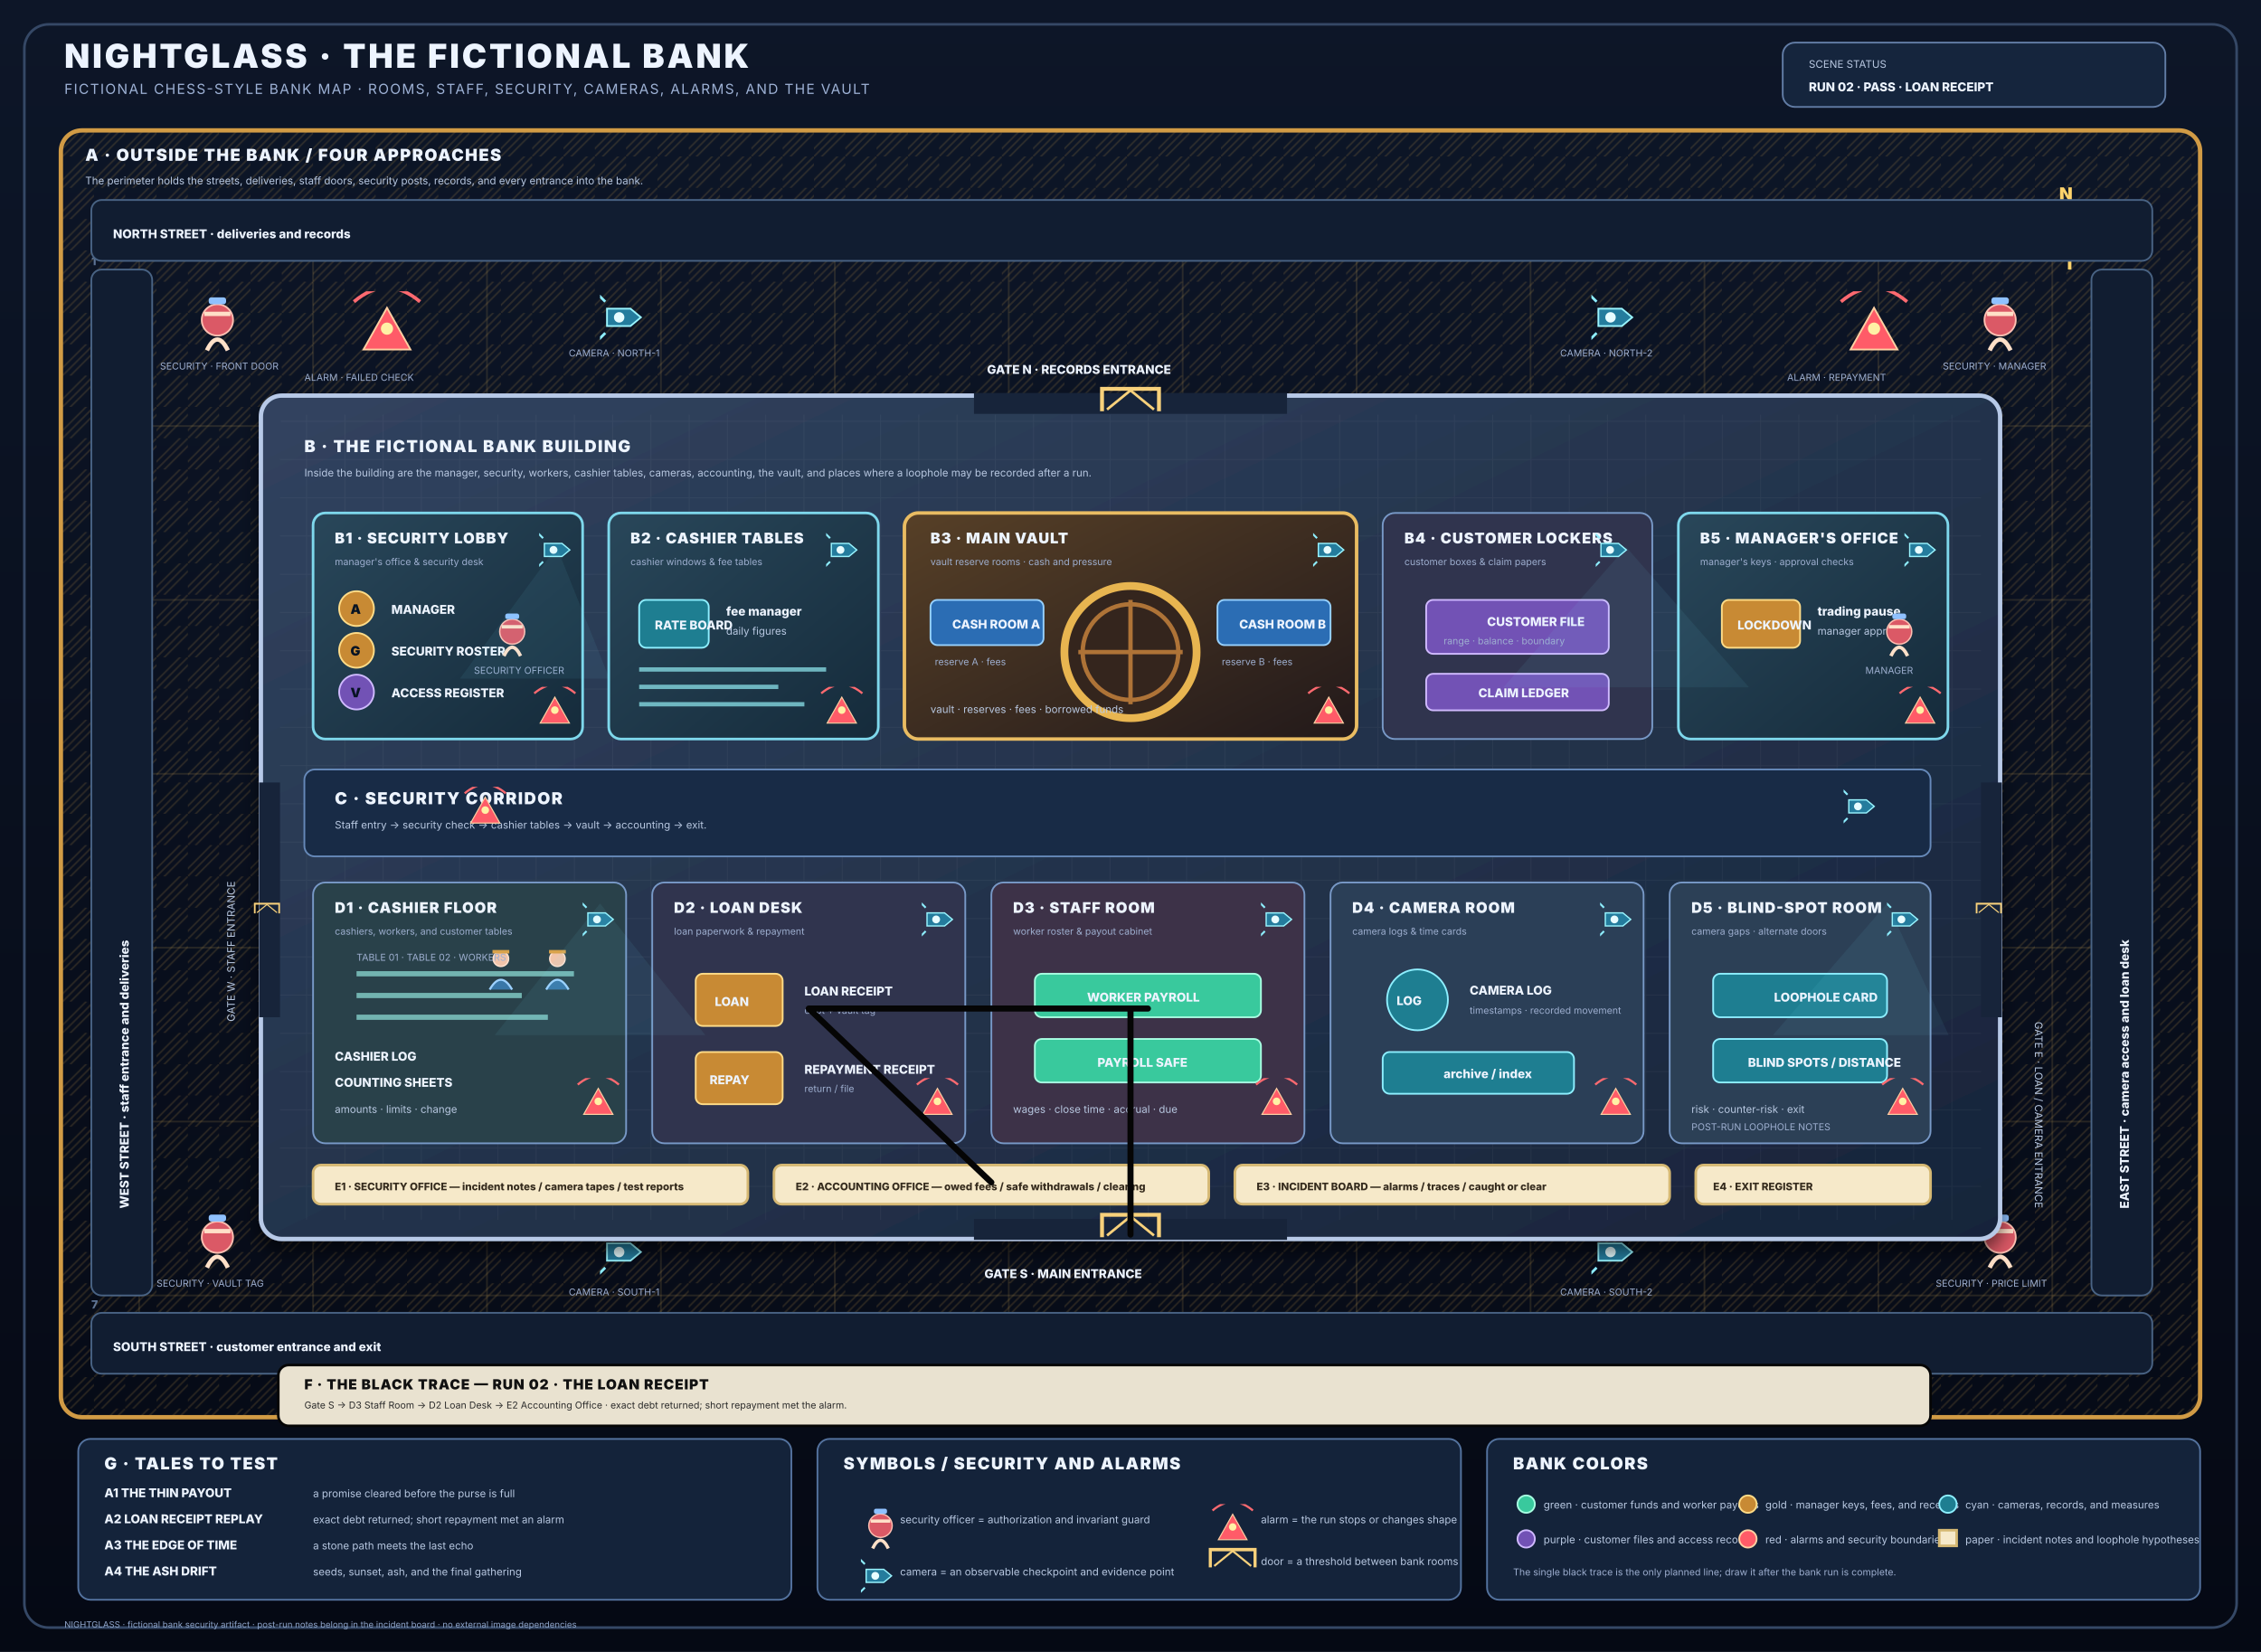
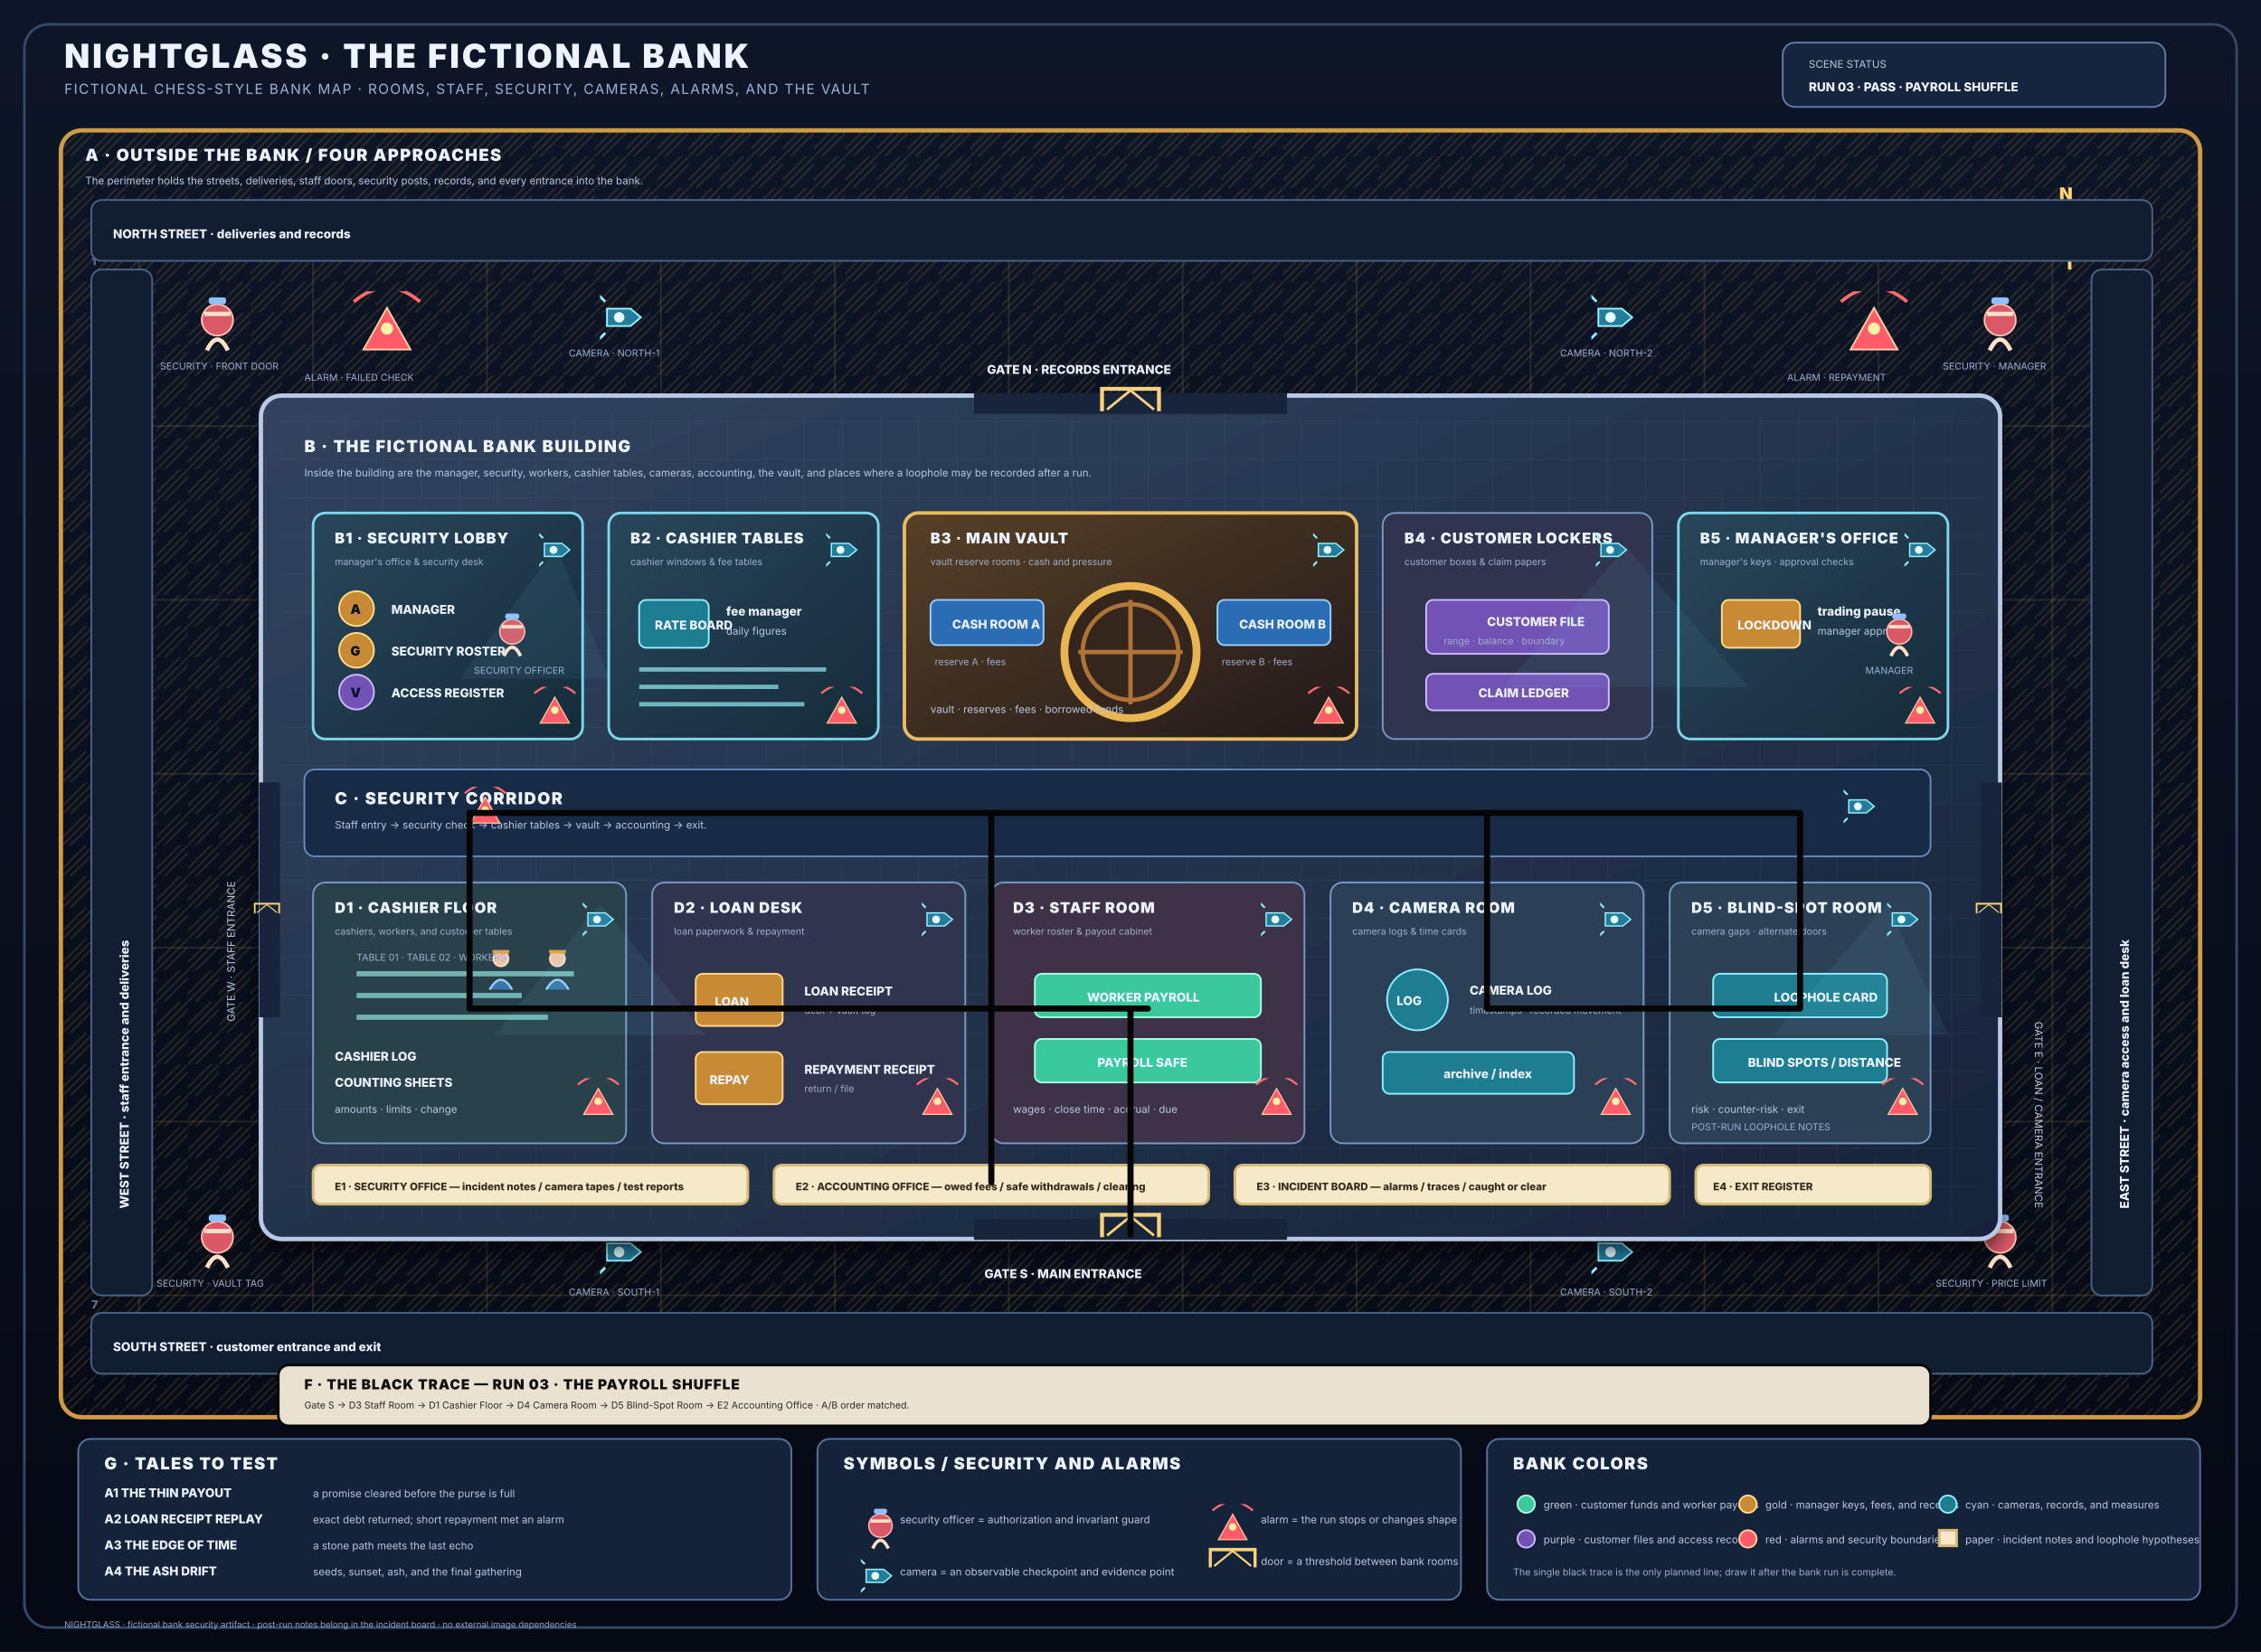
<svg xmlns="http://www.w3.org/2000/svg" width="2600" height="1900" viewBox="0 0 2600 1900" role="img" aria-labelledby="title desc">
  <defs>
    <linearGradient id="bg" x1="0" y1="0" x2="0" y2="1">
      <stop offset="0" stop-color="#0d1628" />
      <stop offset="1" stop-color="#050914" />
    </linearGradient>
    <linearGradient id="building" x1="0" y1="0" x2="1" y2="1">
      <stop offset="0" stop-color="#31435f" />
      <stop offset="1" stop-color="#17243a" />
    </linearGradient>
    <linearGradient id="vault" x1="0" y1="0" x2="1" y2="1">
      <stop offset="0" stop-color="#574027" />
      <stop offset="1" stop-color="#22191a" />
    </linearGradient>
    <linearGradient id="control" x1="0" y1="0" x2="1" y2="1">
      <stop offset="0" stop-color="#29475a" />
      <stop offset="1" stop-color="#152b3b" />
    </linearGradient>
    <pattern id="floor" width="44" height="44" patternUnits="userSpaceOnUse">
      <path d="M44 0H0V44" fill="none" stroke="#ffffff" stroke-opacity=".045" stroke-width="2" />
    </pattern>
    <pattern id="yard" width="36" height="36" patternUnits="userSpaceOnUse">
      <path d="M0 36L36 0M-9 36L36-9M0 45L45 0" stroke="#d8a550" stroke-opacity=".16" stroke-width="2" />
    </pattern>
    <pattern id="chess" width="88" height="88" patternUnits="userSpaceOnUse">
      <rect width="44" height="44" fill="#253957" />
      <rect x="44" y="44" width="44" height="44" fill="#253957" />
      <rect x="44" width="44" height="44" fill="#1d2d48" />
      <rect y="44" width="44" height="44" fill="#1d2d48" />
    </pattern>
    <filter id="shadow" x="-20%" y="-20%" width="140%" height="140%">
      <feDropShadow dx="0" dy="12" stdDeviation="10" flood-color="#000" flood-opacity=".52" />
    </filter>
    <filter id="glow">
      <feGaussianBlur stdDeviation="5" result="blur" />
      <feMerge>
        <feMergeNode in="blur" />
        <feMergeNode in="SourceGraphic" />
      </feMerge>
    </filter>
    <marker id="arrow-blue" viewBox="0 0 10 10" refX="8" refY="5" markerWidth="8" markerHeight="8" orient="auto-start-reverse">
      <path d="M0 0L10 5L0 10z" fill="#76b9ff" />
    </marker>
    <marker id="arrow-gold" viewBox="0 0 10 10" refX="8" refY="5" markerWidth="8" markerHeight="8" orient="auto-start-reverse">
      <path d="M0 0L10 5L0 10z" fill="#ffd05d" />
    </marker>
    <marker id="arrow-red" viewBox="0 0 10 10" refX="8" refY="5" markerWidth="8" markerHeight="8" orient="auto-start-reverse">
      <path d="M0 0L10 5L0 10z" fill="#ff6670" />
    </marker>
    <marker id="arrow-green" viewBox="0 0 10 10" refX="8" refY="5" markerWidth="8" markerHeight="8" orient="auto-start-reverse">
      <path d="M0 0L10 5L0 10z" fill="#48e0af" />
    </marker>
    <symbol id="cop" viewBox="-30 -38 60 76">
      <circle cy="-5" r="18" class="guard" />
      <path d="M-12 30Q0 5 12 30M-15-12H15" fill="none" stroke="#ffe0c8" stroke-width="5" />
      <rect x="-10" y="-31" width="20" height="8" rx="3" fill="#8fc1ff" />
    </symbol>
    <symbol id="worker" viewBox="-26 -36 52 72">
      <circle cy="-14" r="11" fill="#f1c4aa" stroke="#ffe1cf" stroke-width="2" />
      <path d="M-16 30Q0 2 16 30" fill="#3977a8" stroke="#9dd1ff" stroke-width="3" />
      <path d="M-12-24H12" stroke="#d9a34b" stroke-width="5" />
    </symbol>
    <symbol id="camera" viewBox="-30 -30 60 60">
      <path d="M-22-10h27l12 10-12 10h-27z" class="camera" />
      <circle cx="-8" r="6" fill="#e7fcff" />
      <path d="M-24-18L-32-26M-24 18L-32 26" stroke="#8eeeff" stroke-width="3" />
    </symbol>
    <symbol id="alarm" viewBox="-45 -45 90 90">
      <path d="M0-26L-27 22H27Z" class="alarm" />
      <circle cy="-2" r="7" fill="#fff1a5" />
      <path d="M-38-33Q0-65 38-33M-45-49Q0-88 45-49" fill="none" stroke="#ff6a70" stroke-width="4" />
    </symbol>
    <symbol id="door" viewBox="0 0 70 30">
      <path d="M2 28V2h66v26" fill="none" stroke="#f8d17b" stroke-width="5" />
      <path d="M8 26L35 4M62 26L35 4" fill="none" stroke="#f8d17b" stroke-width="3" />
    </symbol>
    <style>
      text{font-family:Inter,ui-sans-serif,system-ui,-apple-system,"Segoe UI",sans-serif;fill:#edf4ff}
      .headline{font-size:38px;font-weight:900;letter-spacing:3px}.subhead{font-size:16px;fill:#9eb2d6;letter-spacing:1.4px}
      .section{font-size:19px;font-weight:900;letter-spacing:1.5px}.room-title{font-size:17px;font-weight:900;letter-spacing:1px}
      .label{font-size:14px;font-weight:800}.small{font-size:12px;fill:#b9c9e2}.tiny{font-size:11px;fill:#9eafd0}.micro{font-size:10px;fill:#8fa5ca}
      .paper-text{font-size:12px;fill:#352b1d;font-weight:800}.paper{fill:#f6e9c9;stroke:#d5b873;stroke-width:3}
      .wall{fill:#16243a;stroke:#8ba9d3;stroke-width:3}.room{stroke:#7899c7;stroke-width:2}.corridor{fill:#182b46;stroke:#6689b9;stroke-width:2}
      .vault-room{fill:url(#vault);stroke:#e9bc62;stroke-width:4}.control-room{fill:url(#control);stroke:#7ed8ec;stroke-width:3}
      .guard{fill:#db5966;stroke:#ffc0b2;stroke-width:2}.alarm{fill:#ff5b68;stroke:#ffd1a3;stroke-width:2}.camera{fill:#247c9d;stroke:#9af5ff;stroke-width:2}
      .asset{fill:#39c99d;stroke:#a8ffe2;stroke-width:2}.cap{fill:#c88a34;stroke:#ffdc88;stroke-width:2}.config{fill:#1e7e91;stroke:#8eefff;stroke-width:2}.position{fill:#7252b5;stroke:#d0baff;stroke-width:2}.token{fill:#2b6db4;stroke:#98d2ff;stroke-width:2}
      .trace-line{fill:none;stroke:#050505;stroke-width:7;stroke-linecap:round;stroke-linejoin:round}.trace-title{font-size:16px;font-weight:900;letter-spacing:1px;fill:#111}.trace-note{font-size:11px;fill:#292929}.trace-letter{font-size:15px;font-weight:900;fill:#050505}
      .fiction-letter{font-size:15px;font-weight:900;fill:#071323}.north{font-size:20px;font-weight:900;fill:#ffd36b}.grid-label{font-size:13px;font-weight:800;fill:#7894bb}
    </style>
  </defs>
  <rect width="2600" height="1900" fill="url(#bg)" />
  <rect x="28" y="28" width="2544" height="1844" rx="28" fill="none" stroke="#354866" stroke-width="3" />
  <text x="74" y="78" class="headline">NIGHTGLASS · THE FICTIONAL BANK</text>
  <text x="74" y="108" class="subhead">FICTIONAL CHESS-STYLE BANK MAP  ·  ROOMS, STAFF, SECURITY, CAMERAS, ALARMS, AND THE VAULT</text>
  <rect x="2050" y="49" width="440" height="74" rx="14" fill="#15253d" stroke="#627da6" stroke-width="2" />
  <text x="2080" y="78" class="small">SCENE STATUS</text>
-   <text x="2080" y="105" class="label" fill="#48e0af">RUN 02 · PASS · LOAN RECEIPT</text>
+   <text x="2080" y="105" class="label" fill="#48e0af">RUN 03 · PASS · PAYROLL SHUFFLE</text>
  <rect x="70" y="150" width="2460" height="1480" rx="24" fill="url(#yard)" stroke="#d19b45" stroke-width="5" />
  <text x="98" y="185" class="section" fill="#ffd36b">A · OUTSIDE THE BANK / FOUR APPROACHES</text>
  <text x="98" y="212" class="small">The perimeter holds the streets, deliveries, staff doors, security posts, records, and every entrance into the bank.</text>
  <path d="M2380 240v70M2345 275h70" stroke="#ffd36b" stroke-width="4" />
  <text x="2368" y="230" class="north">N</text>
  <g opacity=".75">
    <path d="M160 250V1550M360 250V1550M560 250V1550M760 250V1550M960 250V1550M1160 250V1550M1360 250V1550M1560 250V1550M1760 250V1550M1960 250V1550M2160 250V1550M2360 250V1550" stroke="#d8b05c" stroke-opacity=".2" stroke-width="2" />
    <path d="M130 290H2470M130 490H2470M130 690H2470M130 890H2470M130 1090H2470M130 1290H2470M130 1490H2470" stroke="#d8b05c" stroke-opacity=".2" stroke-width="2" />
    <text x="150" y="245" class="grid-label">A</text>
    <text x="350" y="245" class="grid-label">B</text>
    <text x="550" y="245" class="grid-label">C</text>
    <text x="750" y="245" class="grid-label">D</text>
    <text x="950" y="245" class="grid-label">E</text>
    <text x="1150" y="245" class="grid-label">F</text>
    <text x="1350" y="245" class="grid-label">G</text>
    <text x="1550" y="245" class="grid-label">H</text>
    <text x="1750" y="245" class="grid-label">I</text>
    <text x="1950" y="245" class="grid-label">J</text>
    <text x="2150" y="245" class="grid-label">K</text>
    <text x="2350" y="245" class="grid-label">L</text>
    <text x="105" y="305" class="grid-label">1</text>
    <text x="105" y="505" class="grid-label">2</text>
    <text x="105" y="705" class="grid-label">3</text>
    <text x="105" y="905" class="grid-label">4</text>
    <text x="105" y="1105" class="grid-label">5</text>
    <text x="105" y="1305" class="grid-label">6</text>
    <text x="105" y="1505" class="grid-label">7</text>
  </g>
  <rect x="105" y="230" width="2370" height="70" rx="12" fill="#111d31" stroke="#496384" stroke-width="2" />
  <text x="130" y="274" class="label">NORTH STREET · deliveries and records</text>
  <rect x="105" y="1510" width="2370" height="70" rx="12" fill="#111d31" stroke="#496384" stroke-width="2" />
  <text x="130" y="1554" class="label">SOUTH STREET · customer entrance and exit</text>
  <rect x="105" y="310" width="70" height="1180" rx="12" fill="#111d31" stroke="#496384" stroke-width="2" />
  <text transform="translate(148 1390) rotate(-90)" class="label">WEST STREET · staff entrance and deliveries</text>
  <rect x="2405" y="310" width="70" height="1180" rx="12" fill="#111d31" stroke="#496384" stroke-width="2" />
  <text transform="translate(2448 1390) rotate(-90)" class="label">EAST STREET · camera access and loan desk</text>
  <use href="#cop" x="220" y="335" width="60" height="76" />
  <text x="184" y="425" class="tiny">SECURITY · FRONT DOOR</text>
  <use href="#cop" x="2270" y="335" width="60" height="76" />
  <text x="2234" y="425" class="tiny">SECURITY · MANAGER</text>
  <use href="#cop" x="220" y="1390" width="60" height="76" />
  <text x="180" y="1480" class="tiny">SECURITY · VAULT TAG</text>
  <use href="#cop" x="2270" y="1390" width="60" height="76" />
  <text x="2226" y="1480" class="tiny">SECURITY · PRICE LIMIT</text>
  <use href="#alarm" x="400" y="335" width="90" height="90" />
  <text x="350" y="438" class="tiny">ALARM · FAILED CHECK</text>
  <use href="#alarm" x="2110" y="335" width="90" height="90" />
  <text x="2055" y="438" class="tiny">ALARM · REPAYMENT</text>
  <use href="#camera" x="690" y="335" width="60" height="60" />
  <text x="654" y="410" class="tiny">CAMERA · NORTH-1</text>
  <use href="#camera" x="1830" y="335" width="60" height="60" />
  <text x="1794" y="410" class="tiny">CAMERA · NORTH-2</text>
  <use href="#camera" x="690" y="1410" width="60" height="60" />
  <text x="654" y="1490" class="tiny">CAMERA · SOUTH-1</text>
  <use href="#camera" x="1830" y="1410" width="60" height="60" />
  <text x="1794" y="1490" class="tiny">CAMERA · SOUTH-2</text>
  <rect x="300" y="455" width="2000" height="970" rx="24" fill="url(#building)" stroke="#b7c9e7" stroke-width="5" filter="url(#shadow)" />
  <rect x="322" y="477" width="1956" height="926" rx="12" fill="url(#floor)" opacity=".9" />
  <text x="350" y="520" class="section">B · THE FICTIONAL BANK BUILDING</text>
  <text x="350" y="548" class="small">Inside the building are the manager, security, workers, cashier tables, cameras, accounting, the vault, and places where a loophole may be recorded after a run.</text>
  <rect x="1120" y="1402" width="360" height="24" fill="#17243a" />
  <use href="#door" x="1265" y="1395" width="70" height="30" />
  <text x="1132" y="1470" class="label" fill="#76b9ff">GATE S · MAIN ENTRANCE</text>
  <rect x="1120" y="452" width="360" height="24" fill="#17243a" />
  <use href="#door" x="1265" y="445" width="70" height="30" />
  <text x="1135" y="430" class="label" fill="#ffd05d">GATE N · RECORDS ENTRANCE</text>
  <rect x="298" y="900" width="24" height="270" fill="#17243a" />
  <use href="#door" x="292" y="1010" width="30" height="70" />
  <text transform="translate(270 1175) rotate(-90)" class="small">GATE W · STAFF ENTRANCE</text>
  <rect x="2278" y="900" width="24" height="270" fill="#17243a" />
  <use href="#door" x="2272" y="1010" width="30" height="70" />
  <text transform="translate(2340 1175) rotate(90)" class="small">GATE E · LOAN / CAMERA ENTRANCE</text>
  <rect x="360" y="590" width="310" height="260" rx="14" class="control-room" />
  <text x="385" y="625" class="room-title">B1 · SECURITY LOBBY</text>
  <text x="385" y="650" class="tiny">manager's office &amp; security desk</text>
  <circle cx="410" cy="700" r="20" class="cap" />
  <text x="403" y="706" class="fiction-letter">A</text>
  <text x="450" y="706" class="label">MANAGER</text>
  <circle cx="410" cy="748" r="20" class="cap" />
  <text x="403" y="754" class="fiction-letter">G</text>
  <text x="450" y="754" class="label">SECURITY ROSTER</text>
  <circle cx="410" cy="796" r="20" class="position" />
  <text x="403" y="802" class="fiction-letter">V</text>
  <text x="450" y="802" class="label">ACCESS REGISTER</text>
  <use href="#cop" x="565" y="700" width="48" height="61" />
  <text x="545" y="775" class="tiny">SECURITY OFFICER</text>
  <use href="#camera" x="620" y="610" width="45" height="45" />
  <use href="#alarm" x="610" y="790" width="56" height="56" />
  <rect x="700" y="590" width="310" height="260" rx="14" class="control-room" />
  <text x="725" y="625" class="room-title">B2 · CASHIER TABLES</text>
  <text x="725" y="650" class="tiny">cashier windows &amp; fee tables</text>
  <rect x="735" y="690" width="80" height="55" rx="8" class="config" />
  <text x="753" y="724" class="label">RATE BOARD</text>
  <text x="835" y="708" class="label">fee manager</text>
  <text x="835" y="730" class="small">daily figures</text>
  <path d="M735 770h215M735 790h160M735 810h190" stroke="#91edf4" stroke-width="5" opacity=".7" />
  <use href="#camera" x="950" y="610" width="45" height="45" />
  <use href="#alarm" x="940" y="790" width="56" height="56" />
  <rect x="1040" y="590" width="520" height="260" rx="16" class="vault-room" />
  <text x="1070" y="625" class="room-title" fill="#ffd36b">B3 · MAIN VAULT</text>
  <text x="1070" y="650" class="tiny">vault reserve rooms · cash and pressure</text>
  <circle cx="1300" cy="750" r="76" fill="#34251d" stroke="#e8b550" stroke-width="9" />
  <circle cx="1300" cy="750" r="55" fill="none" stroke="#ae7337" stroke-width="5" />
  <path d="M1300 690v120M1240 750h120" stroke="#ae7337" stroke-width="5" />
  <rect x="1070" y="690" width="130" height="52" rx="8" class="token" />
  <text x="1095" y="723" class="label">CASH ROOM A</text>
  <text x="1075" y="765" class="tiny">reserve A · fees</text>
  <rect x="1400" y="690" width="130" height="52" rx="8" class="token" />
  <text x="1425" y="723" class="label">CASH ROOM B</text>
  <text x="1405" y="765" class="tiny">reserve B · fees</text>
  <text x="1070" y="820" class="small">vault · reserves · fees · borrowed funds</text>
  <use href="#camera" x="1510" y="610" width="45" height="45" />
  <use href="#alarm" x="1500" y="790" width="56" height="56" />
  <rect x="1590" y="590" width="310" height="260" rx="14" class="room" fill="#30344e" />
  <text x="1615" y="625" class="room-title">B4 · CUSTOMER LOCKERS</text>
  <text x="1615" y="650" class="tiny">customer boxes &amp; claim papers</text>
  <rect x="1640" y="690" width="210" height="62" rx="8" class="position" />
  <text x="1710" y="720" class="label">CUSTOMER FILE</text>
  <text x="1660" y="741" class="tiny">range · balance · boundary</text>
  <rect x="1640" y="775" width="210" height="42" rx="8" class="position" />
  <text x="1700" y="802" class="label">CLAIM LEDGER</text>
  <use href="#camera" x="1835" y="610" width="45" height="45" />
  <rect x="1930" y="590" width="310" height="260" rx="14" class="control-room" />
  <text x="1955" y="625" class="room-title">B5 · MANAGER'S OFFICE</text>
  <text x="1955" y="650" class="tiny">manager's keys · approval checks</text>
  <rect x="1980" y="690" width="90" height="55" rx="8" class="cap" />
  <text x="1998" y="724" class="label">LOCKDOWN</text>
  <text x="2090" y="708" class="label">trading pause</text>
  <text x="2090" y="730" class="small">manager approvals</text>
  <use href="#cop" x="2160" y="700" width="48" height="61" />
  <text x="2145" y="775" class="tiny">MANAGER</text>
  <use href="#camera" x="2190" y="610" width="45" height="45" />
  <use href="#alarm" x="2180" y="790" width="56" height="56" />
  <rect x="350" y="885" width="1870" height="100" rx="12" class="corridor" />
  <text x="385" y="925" class="section" fill="#76b9ff">C · SECURITY CORRIDOR</text>
  <text x="385" y="953" class="small">Staff entry → security check → cashier tables → vault → accounting → exit.</text>
  <use href="#camera" x="2120" y="905" width="45" height="45" />
  <use href="#alarm" x="530" y="905" width="56" height="56" />
  <rect x="360" y="1015" width="360" height="300" rx="14" class="room" fill="#29414a" />
  <text x="385" y="1050" class="room-title">D1 · CASHIER FLOOR</text>
  <text x="385" y="1075" class="tiny">cashiers, workers, and customer tables</text>
  <use href="#worker" x="555" y="1085" width="42" height="58" />
  <use href="#worker" x="620" y="1085" width="42" height="58" />
  <text x="410" y="1105" class="tiny">TABLE 01 · TABLE 02 · WORKERS</text>
  <path d="M410 1120h250M410 1145h190M410 1170h220" stroke="#91e4db" stroke-width="6" opacity=".7" />
  <text x="385" y="1220" class="label">CASHIER LOG</text>
  <text x="385" y="1250" class="label">COUNTING SHEETS</text>
  <text x="385" y="1280" class="small">amounts · limits · change</text>
  <use href="#camera" x="670" y="1035" width="45" height="45" />
  <use href="#alarm" x="660" y="1240" width="56" height="56" />
  <rect x="750" y="1015" width="360" height="300" rx="14" class="room" fill="#30344e" />
  <text x="775" y="1050" class="room-title">D2 · LOAN DESK</text>
  <text x="775" y="1075" class="tiny">loan paperwork &amp; repayment</text>
  <rect x="800" y="1120" width="100" height="60" rx="8" class="cap" />
  <text x="822" y="1157" class="label">LOAN</text>
  <text x="925" y="1145" class="label">LOAN RECEIPT</text>
  <text x="925" y="1166" class="tiny">debt + vault tag</text>
  <rect x="800" y="1210" width="100" height="60" rx="8" class="cap" />
  <text x="816" y="1247" class="label">REPAY</text>
  <text x="925" y="1235" class="label">REPAYMENT RECEIPT</text>
  <text x="925" y="1256" class="tiny">return / file</text>
  <use href="#camera" x="1060" y="1035" width="45" height="45" />
  <use href="#alarm" x="1050" y="1240" width="56" height="56" />
  <rect x="1140" y="1015" width="360" height="300" rx="14" class="room" fill="#3d3248" />
  <text x="1165" y="1050" class="room-title">D3 · STAFF ROOM</text>
  <text x="1165" y="1075" class="tiny">worker roster &amp; payout cabinet</text>
  <rect x="1190" y="1120" width="260" height="50" rx="8" class="asset" />
  <text x="1250" y="1152" class="label">WORKER PAYROLL</text>
  <rect x="1190" y="1195" width="260" height="50" rx="8" class="asset" />
  <text x="1262" y="1227" class="label">PAYROLL SAFE</text>
  <text x="1165" y="1280" class="small">wages · close time · accrual · due</text>
  <use href="#camera" x="1450" y="1035" width="45" height="45" />
  <use href="#alarm" x="1440" y="1240" width="56" height="56" />
  <rect x="1530" y="1015" width="360" height="300" rx="14" class="room" fill="#2b3f57" />
  <text x="1555" y="1050" class="room-title">D4 · CAMERA ROOM</text>
  <text x="1555" y="1075" class="tiny">camera logs &amp; time cards</text>
  <circle cx="1630" cy="1150" r="35" class="config" />
  <text x="1606" y="1156" class="label">LOG</text>
  <text x="1690" y="1144" class="label">CAMERA LOG</text>
  <text x="1690" y="1166" class="tiny">timestamps · recorded movement</text>
  <rect x="1590" y="1210" width="220" height="48" rx="8" class="config" />
  <text x="1660" y="1240" class="label">archive / index</text>
  <use href="#camera" x="1840" y="1035" width="45" height="45" />
  <use href="#alarm" x="1830" y="1240" width="56" height="56" />
  <rect x="1920" y="1015" width="300" height="300" rx="14" class="room" fill="#2c4056" />
  <text x="1945" y="1050" class="room-title">D5 · BLIND-SPOT ROOM</text>
  <text x="1945" y="1075" class="tiny">camera gaps · alternate doors</text>
  <rect x="1970" y="1120" width="200" height="50" rx="8" class="config" />
  <text x="2040" y="1152" class="label">LOOPHOLE CARD</text>
  <rect x="1970" y="1195" width="200" height="50" rx="8" class="config" />
  <text x="2010" y="1227" class="label">BLIND SPOTS / DISTANCE</text>
  <text x="1945" y="1300" class="tiny">POST-RUN LOOPHOLE NOTES</text>
  <text x="1945" y="1280" class="small">risk · counter-risk · exit</text>
  <use href="#camera" x="2170" y="1035" width="45" height="45" />
  <use href="#alarm" x="2160" y="1240" width="56" height="56" />
  <rect x="360" y="1340" width="500" height="45" rx="9" class="paper" />
  <text x="385" y="1369" class="paper-text">E1 · SECURITY OFFICE — incident notes / camera tapes / test reports</text>
  <rect x="890" y="1340" width="500" height="45" rx="9" class="paper" />
  <text x="915" y="1369" class="paper-text">E2 · ACCOUNTING OFFICE — owed fees / safe withdrawals / clearing</text>
  <rect x="1420" y="1340" width="500" height="45" rx="9" class="paper" />
  <text x="1445" y="1369" class="paper-text">E3 · INCIDENT BOARD — alarms / traces / caught or clear</text>
  <rect x="1950" y="1340" width="270" height="45" rx="9" class="paper" />
  <text x="1970" y="1369" class="paper-text">E4 · EXIT REGISTER</text>
  <path d="M640 630L530 780H700Z" fill="#73e8ff" opacity=".07" stroke="#73e8ff" />
  <path d="M1870 630L1730 790H2010Z" fill="#73e8ff" opacity=".07" stroke="#73e8ff" />
  <path d="M2170 1040L2040 1190H2240Z" fill="#73e8ff" opacity=".07" stroke="#73e8ff" />
  <path d="M690 1040L570 1190H810Z" fill="#73e8ff" opacity=".07" stroke="#73e8ff" />
-   <path d="M1300 1420L1300 1160L1320 1160L930 1160L1140 1360" class="trace-line" />
+   <path d="M1300 1420L1300 1160L1320 1160L540 1160L540 935L1710 935L1710 1160L2070 1160L2070 935L1140 935L1140 1360" class="trace-line" />
  <rect x="320" y="1570" width="1900" height="70" rx="12" fill="#e9e2d0" stroke="#050505" stroke-width="3" />
-   <text x="350" y="1598" class="trace-title">F · THE BLACK TRACE — RUN 02 · THE LOAN RECEIPT</text>
-   <text x="350" y="1620" class="trace-note">Gate S → D3 Staff Room → D2 Loan Desk → E2 Accounting Office · exact debt returned; short repayment met the alarm.</text>
+   <text x="350" y="1598" class="trace-title">F · THE BLACK TRACE — RUN 03 · THE PAYROLL SHUFFLE</text>
+   <text x="350" y="1620" class="trace-note">Gate S → D3 Staff Room → D1 Cashier Floor → D4 Camera Room → D5 Blind-Spot Room → E2 Accounting Office · A/B order matched.</text>
  <rect x="90" y="1655" width="820" height="185" rx="14" fill="#14233a" stroke="#54739f" stroke-width="2" />
  <text x="120" y="1690" class="section">G · TALES TO TEST</text>
  <text x="120" y="1722" class="label" fill="#48e0af">A1  THE THIN PAYOUT</text>
  <text x="360" y="1722" class="small">a promise cleared before the purse is full</text>
  <text x="120" y="1752" class="label" fill="#ffd05d">A2  LOAN RECEIPT REPLAY</text>
  <text x="360" y="1752" class="small">exact debt returned; short repayment met an alarm</text>
  <text x="120" y="1782" class="label" fill="#ff6670">A3  THE EDGE OF TIME</text>
  <text x="360" y="1782" class="small">a stone path meets the last echo</text>
  <text x="120" y="1812" class="label" fill="#d09aff">A4  THE ASH DRIFT</text>
  <text x="360" y="1812" class="small">seeds, sunset, ash, and the final gathering</text>
  <rect x="940" y="1655" width="740" height="185" rx="14" fill="#14233a" stroke="#54739f" stroke-width="2" />
  <text x="970" y="1690" class="section">SYMBOLS / SECURITY AND ALARMS</text>
  <use href="#cop" x="990" y="1730" width="45" height="57" />
  <text x="1035" y="1752" class="small">security officer = authorization and invariant guard</text>
  <use href="#camera" x="990" y="1790" width="45" height="45" />
  <text x="1035" y="1812" class="small">camera = an observable checkpoint and evidence point</text>
  <use href="#alarm" x="1390" y="1730" width="55" height="55" />
  <text x="1450" y="1752" class="small">alarm = the run stops or changes shape</text>
  <use href="#door" x="1390" y="1780" width="55" height="25" />
  <text x="1450" y="1800" class="small">door = a threshold between bank rooms</text>
  <rect x="1710" y="1655" width="820" height="185" rx="14" fill="#14233a" stroke="#54739f" stroke-width="2" />
  <text x="1740" y="1690" class="section">BANK COLORS</text>
  <circle cx="1755" cy="1730" r="10" class="asset" />
  <text x="1775" y="1735" class="small">green · customer funds and worker payouts</text>
  <circle cx="2010" cy="1730" r="10" class="cap" />
  <text x="2030" y="1735" class="small">gold · manager keys, fees, and receipts</text>
  <circle cx="2240" cy="1730" r="10" class="config" />
  <text x="2260" y="1735" class="small">cyan · cameras, records, and measures</text>
  <circle cx="1755" cy="1770" r="10" class="position" />
  <text x="1775" y="1775" class="small">purple · customer files and access records</text>
  <circle cx="2010" cy="1770" r="10" class="alarm" />
  <text x="2030" y="1775" class="small">red · alarms and security boundaries</text>
  <rect x="2230" y="1760" width="20" height="18" class="paper" />
  <text x="2260" y="1775" class="small">paper · incident notes and loophole hypotheses</text>
  <text x="1740" y="1812" class="tiny">The single black trace is the only planned line; draw it after the bank run is complete.</text>
  <text x="74" y="1872" class="micro">NIGHTGLASS · fictional bank security artifact · post-run notes belong in the incident board · no external image dependencies</text>
</svg>
